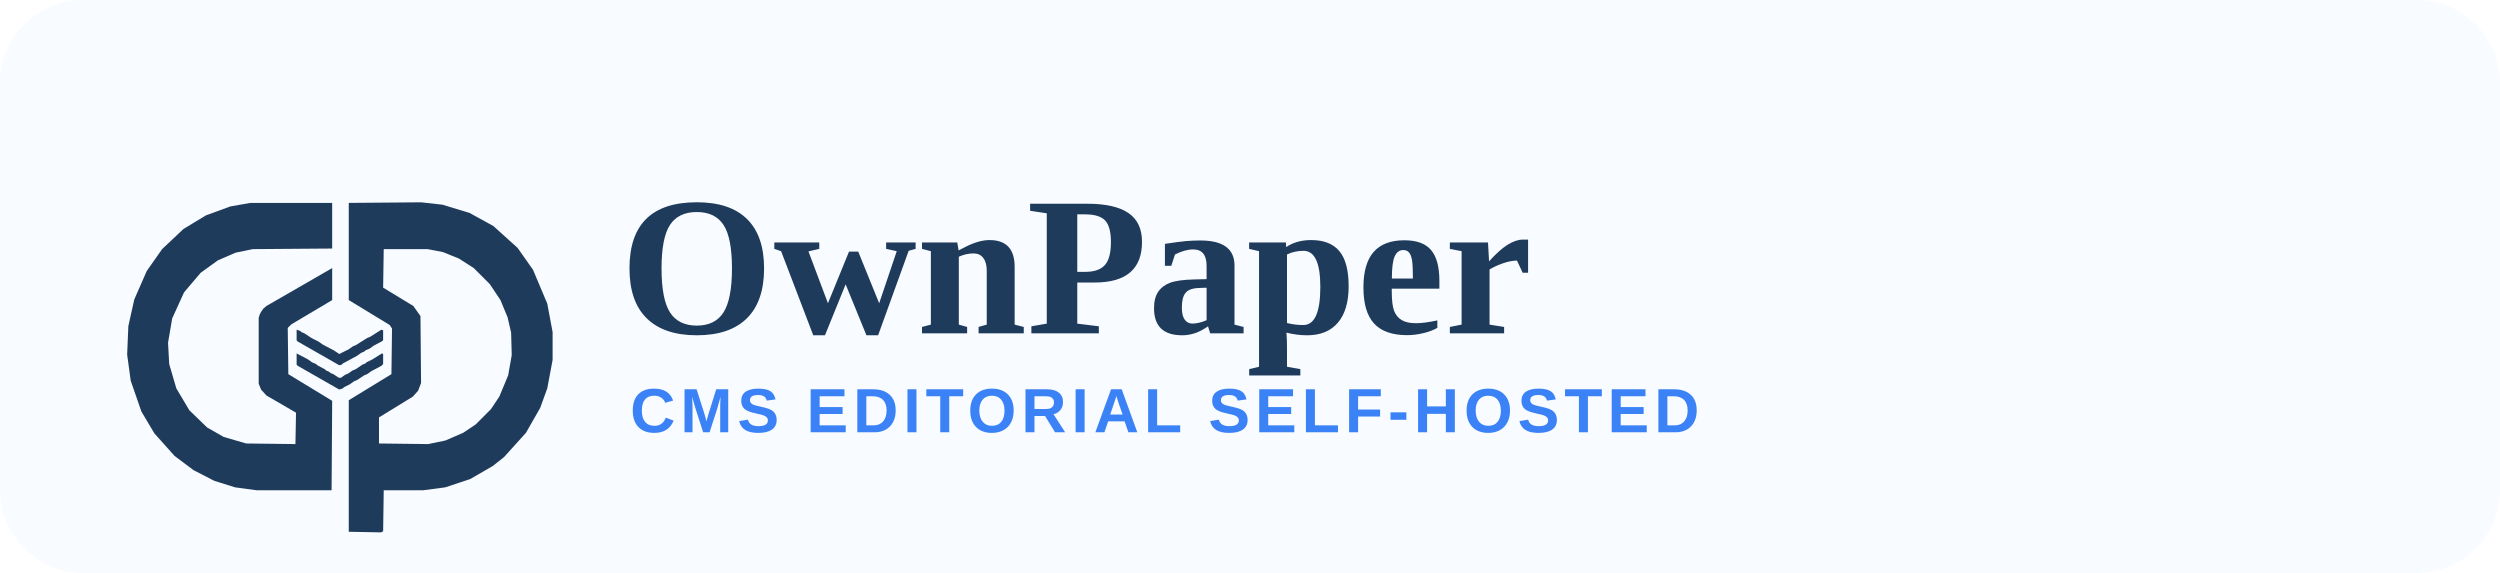
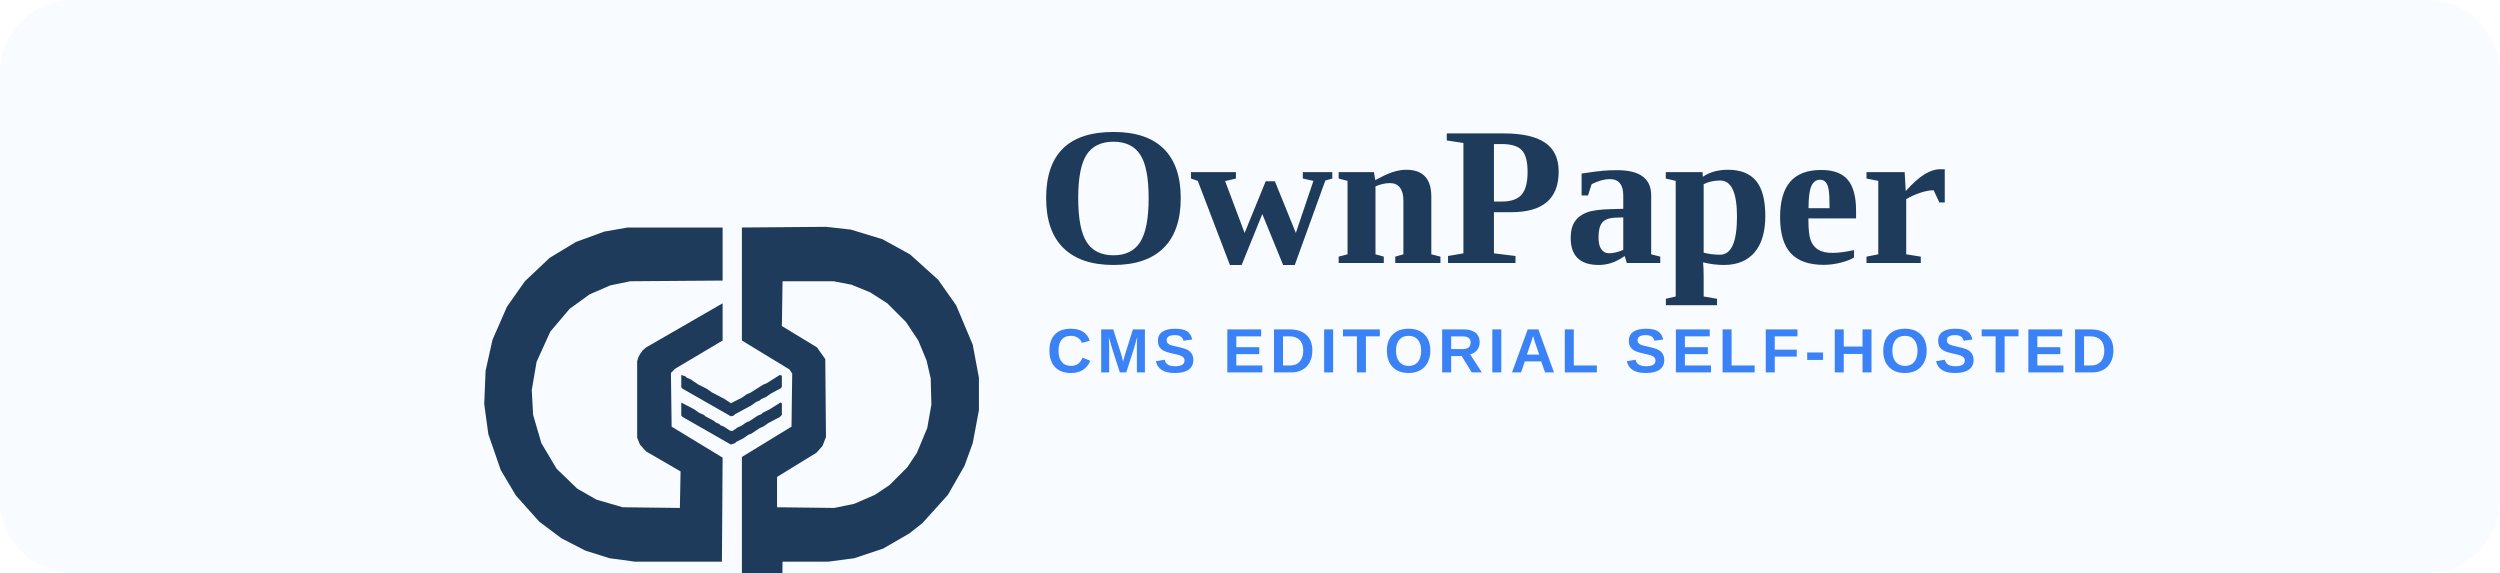
<svg xmlns="http://www.w3.org/2000/svg" viewBox="0 0 960 220" role="img" aria-label="OwnPaper">
-   <rect width="960" height="220" rx="32" fill="#f8fbff" />
-   <g transform="translate(42 34) scale(.86)" fill="#1f3b5c">
+   <rect width="960" height="220" rx="28" fill="#f8fbff" />
+   <g transform="translate(178 36.3)" fill="#1f3b5c">
    <path d="m 148.696,51.858 -9.525,-1.058 -32.279,0.265 v 43.392 l 18.256,11.113 1.058,1.587 -0.265,20.373 -19.05,11.642 v 58.737 l 14.552,0.265 0.794,-0.529 0.265,-18.256 h 17.462 l 10.054,-1.323 11.113,-3.704 10.054,-5.821 5.027,-3.969 9.79,-10.848 6.35,-11.113 3.175,-8.731 2.381,-12.7 v -12.435 l -2.381,-12.7 -6.35,-15.081 -6.879,-9.79 -10.848,-9.79 -10.583,-5.821 z m -105.569,4.763 -10.054,6.085 -9.525,8.996 -6.879,9.79 -5.556,12.7 -2.646,11.906 -0.529,12.7 1.587,11.642 4.763,13.758 5.821,9.79 8.996,10.054 8.467,6.35 9.26,4.763 9.26,2.91 9.79,1.323 h 33.337 l 0.265,-39.952 -19.579,-11.906 -0.265,-20.637 1.587,-1.587 18.256,-10.848 V 80.169 l -29.369,16.933 -1.38,1.187 -1.002,1.459 -0.619,1.19 -0.44,1.455 v 29.369 l 1.058,2.646 2.381,2.646 13.229,7.673 -0.265,14.023 -21.96,-0.265 -10.054,-2.91 -7.408,-4.233 -7.937,-7.673 -5.821,-9.79 -3.175,-10.848 -0.529,-9.525 1.852,-10.848 5.292,-11.642 7.408,-8.731 7.673,-5.556 7.938,-3.44 7.673,-1.587 35.454,-0.265 V 51.065 h -36.513 l -8.996,1.587 z m 79.375,15.081 h 19.579 l 6.879,1.323 7.144,2.91 6.615,4.233 7.144,7.144 4.763,7.144 3.175,7.673 1.587,6.879 0.265,10.054 -1.587,8.996 -3.969,9.525 -3.704,5.556 -6.879,6.879 -5.556,3.704 -7.938,3.44 -7.673,1.587 -21.96,-0.265 v -11.642 l 15.081,-9.26 2.381,-2.646 1.323,-3.44 -0.265,-29.898 -3.175,-4.498 -13.494,-8.202 z M 83.608,118.269 v 5.027 l 0.529,0.529 18.521,10.583 1.587,-0.529 0.529,-0.529 2.646,-1.323 1.852,-1.323 1.323,-0.529 3.175,-2.117 1.323,-0.529 1.852,-1.323 4.498,-2.381 0.794,-0.794 v -4.498 l -0.529,-0.265 -4.233,2.646 -2.646,1.323 -0.529,0.529 -1.323,0.529 -3.175,2.117 -1.323,0.529 -1.852,1.323 -1.323,0.529 -1.852,1.323 h -1.058 l -2.381,-1.587 L 98.69,127 l -0.529,-0.529 -1.323,-0.529 -0.529,-0.529 -3.44,-1.852 -0.529,-0.529 -1.852,-0.794 -1.852,-1.323 z m 0,-10.583 v 4.763 l 0.529,0.529 18.521,10.583 1.058,-0.265 0.529,-0.529 6.35,-3.44 1.852,-1.323 1.323,-0.529 0.529,-0.529 1.852,-0.794 1.852,-1.323 3.969,-2.117 0.265,-0.529 V 107.95 l -0.794,-0.265 -5.027,3.175 -1.323,0.529 -5.027,3.175 -1.323,0.529 -1.852,1.323 -4.233,2.117 -2.381,-1.587 -5.027,-2.646 -1.852,-1.323 -3.175,-1.587 -3.175,-2.117 -1.323,-0.529 -0.529,-0.529 z" fill-rule="evenodd" />
  </g>
-   <text x="238" y="128" fill="#1f3b5c" font-family="Georgia, 'Times New Roman', serif" font-size="76" font-weight="700">OwnPaper</text>
-   <text x="242" y="166" fill="#3b82f6" font-family="Arial, sans-serif" font-size="24" font-weight="600" letter-spacing=".08em">CMS EDITORIAL SELF-HOSTED</text>
+   <g text-anchor="start">
+     <text x="398" y="101" fill="#1f3b5c" font-family="Georgia, 'Times New Roman', serif" font-size="76" font-weight="700">OwnPaper</text>
+     <text x="402" y="143" fill="#3b82f6" font-family="Arial, sans-serif" font-size="24" font-weight="600" letter-spacing=".08em">CMS EDITORIAL SELF-HOSTED</text>
+   </g>
</svg>
